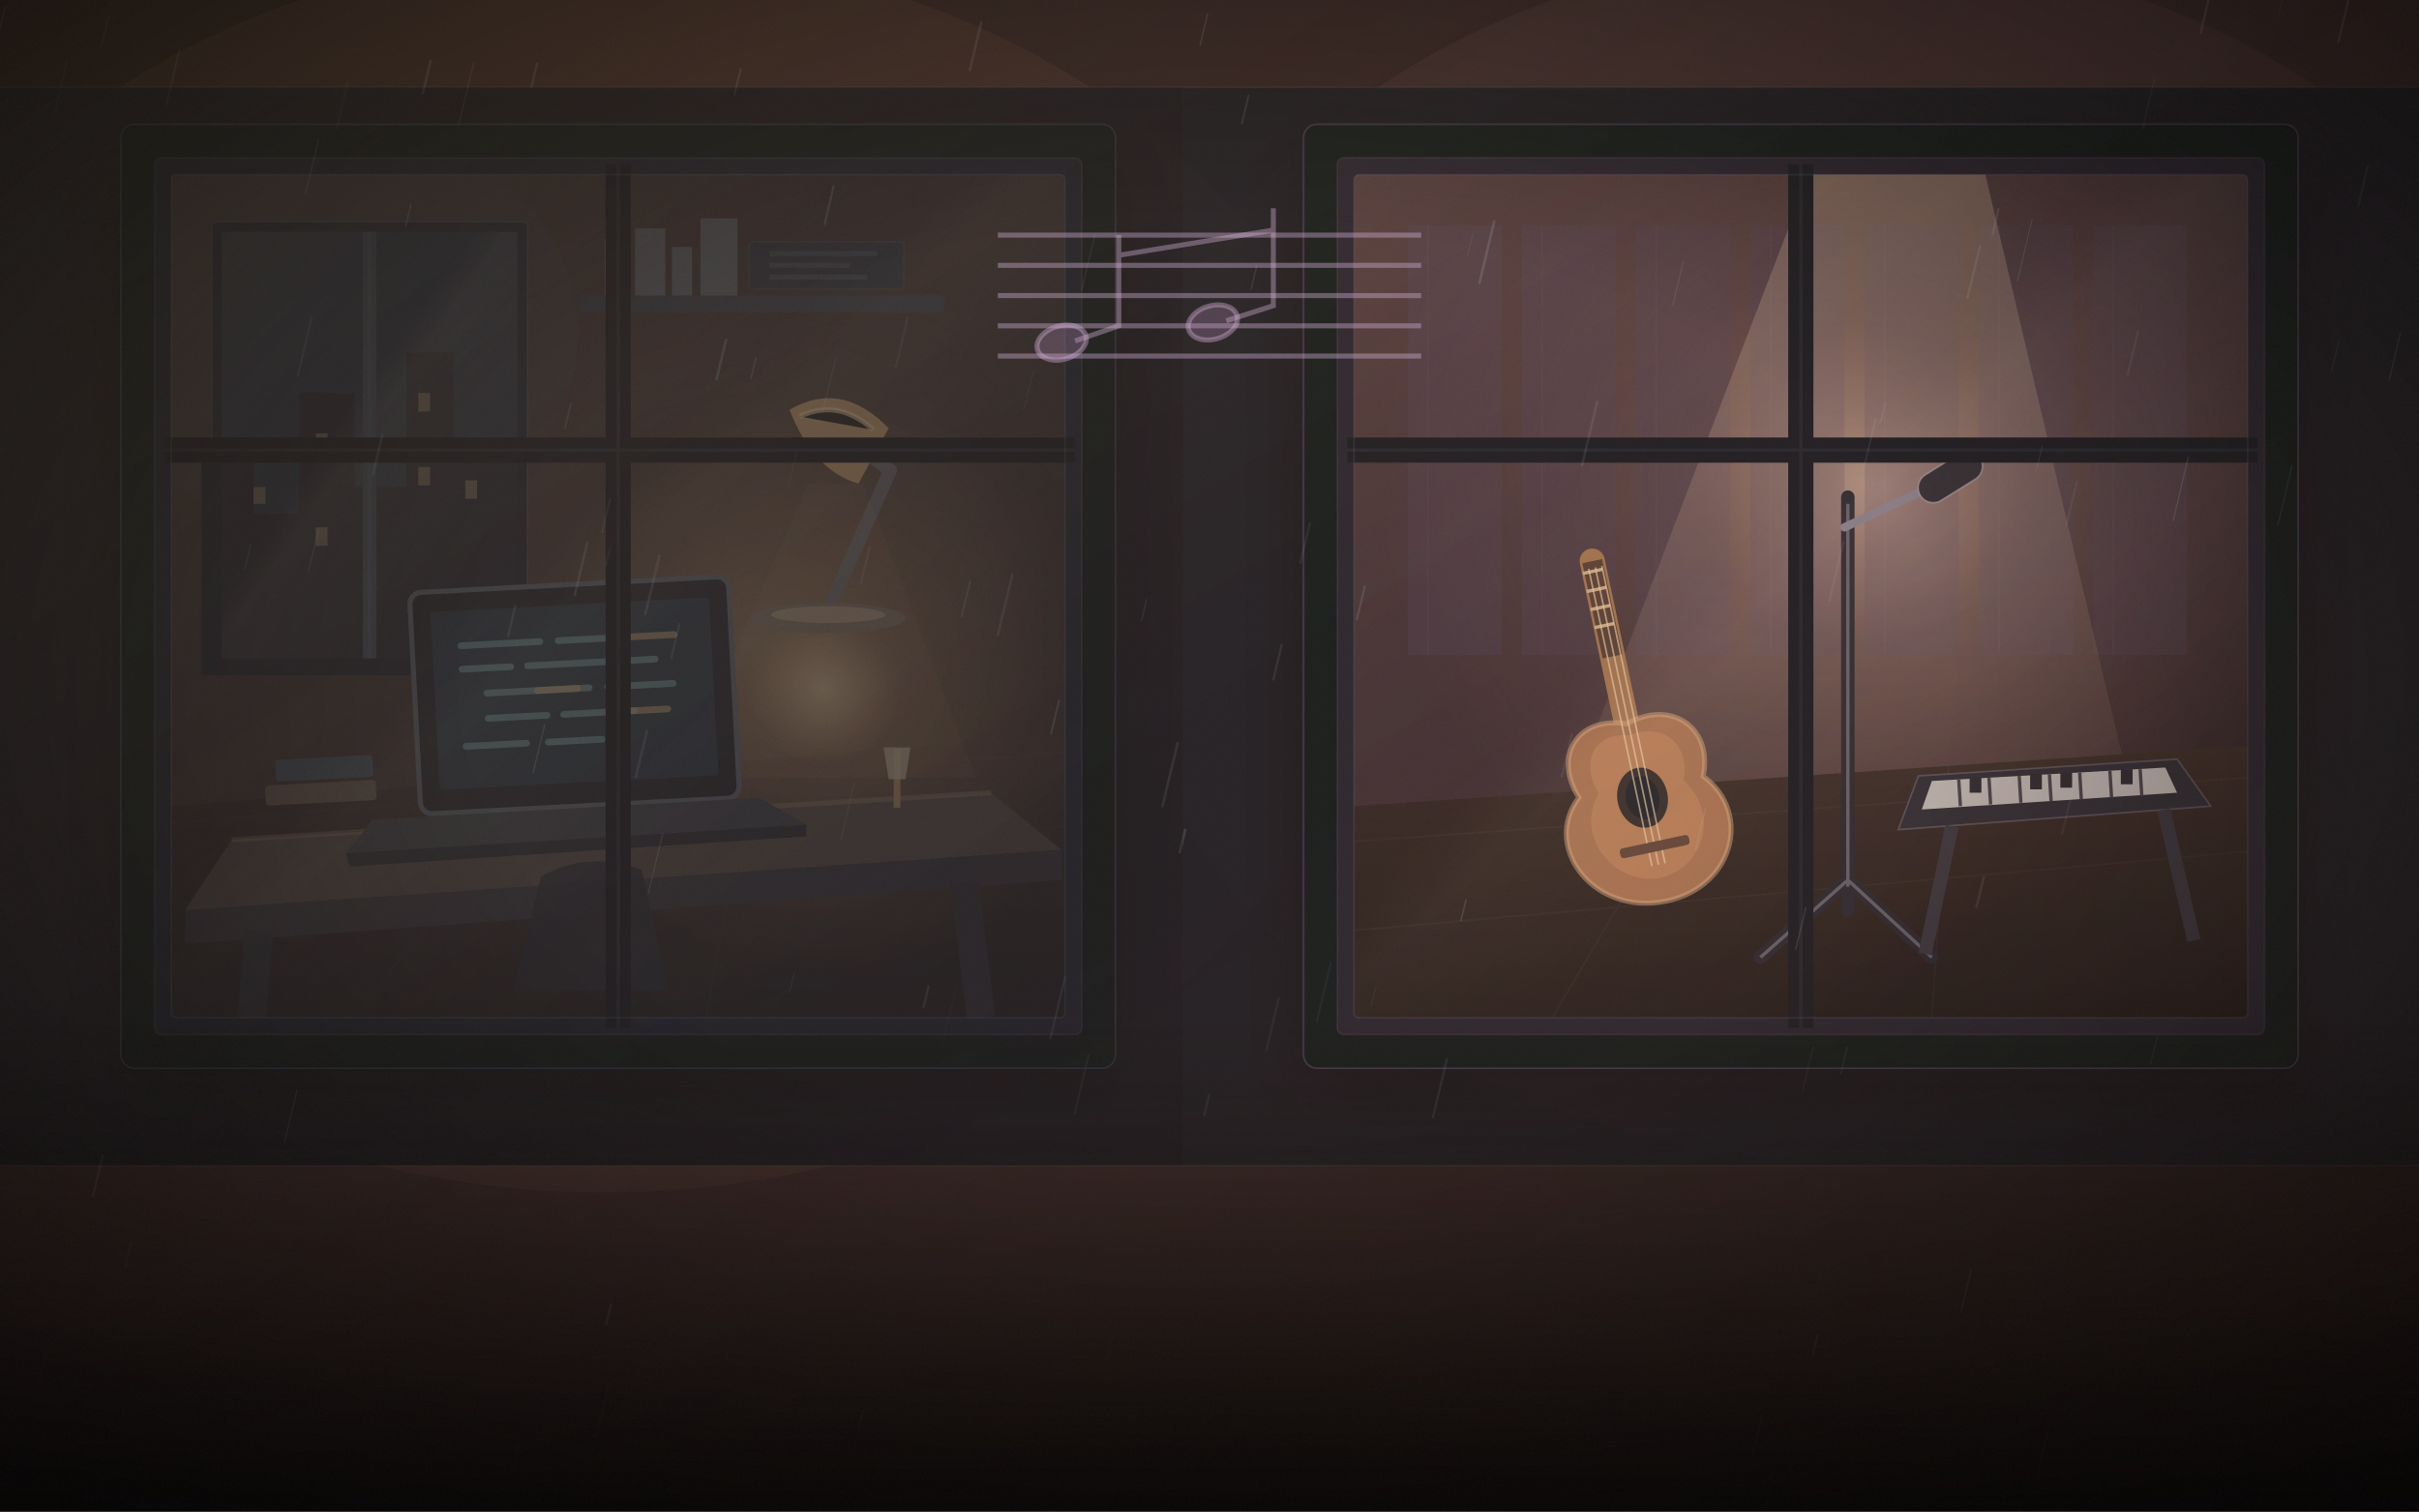
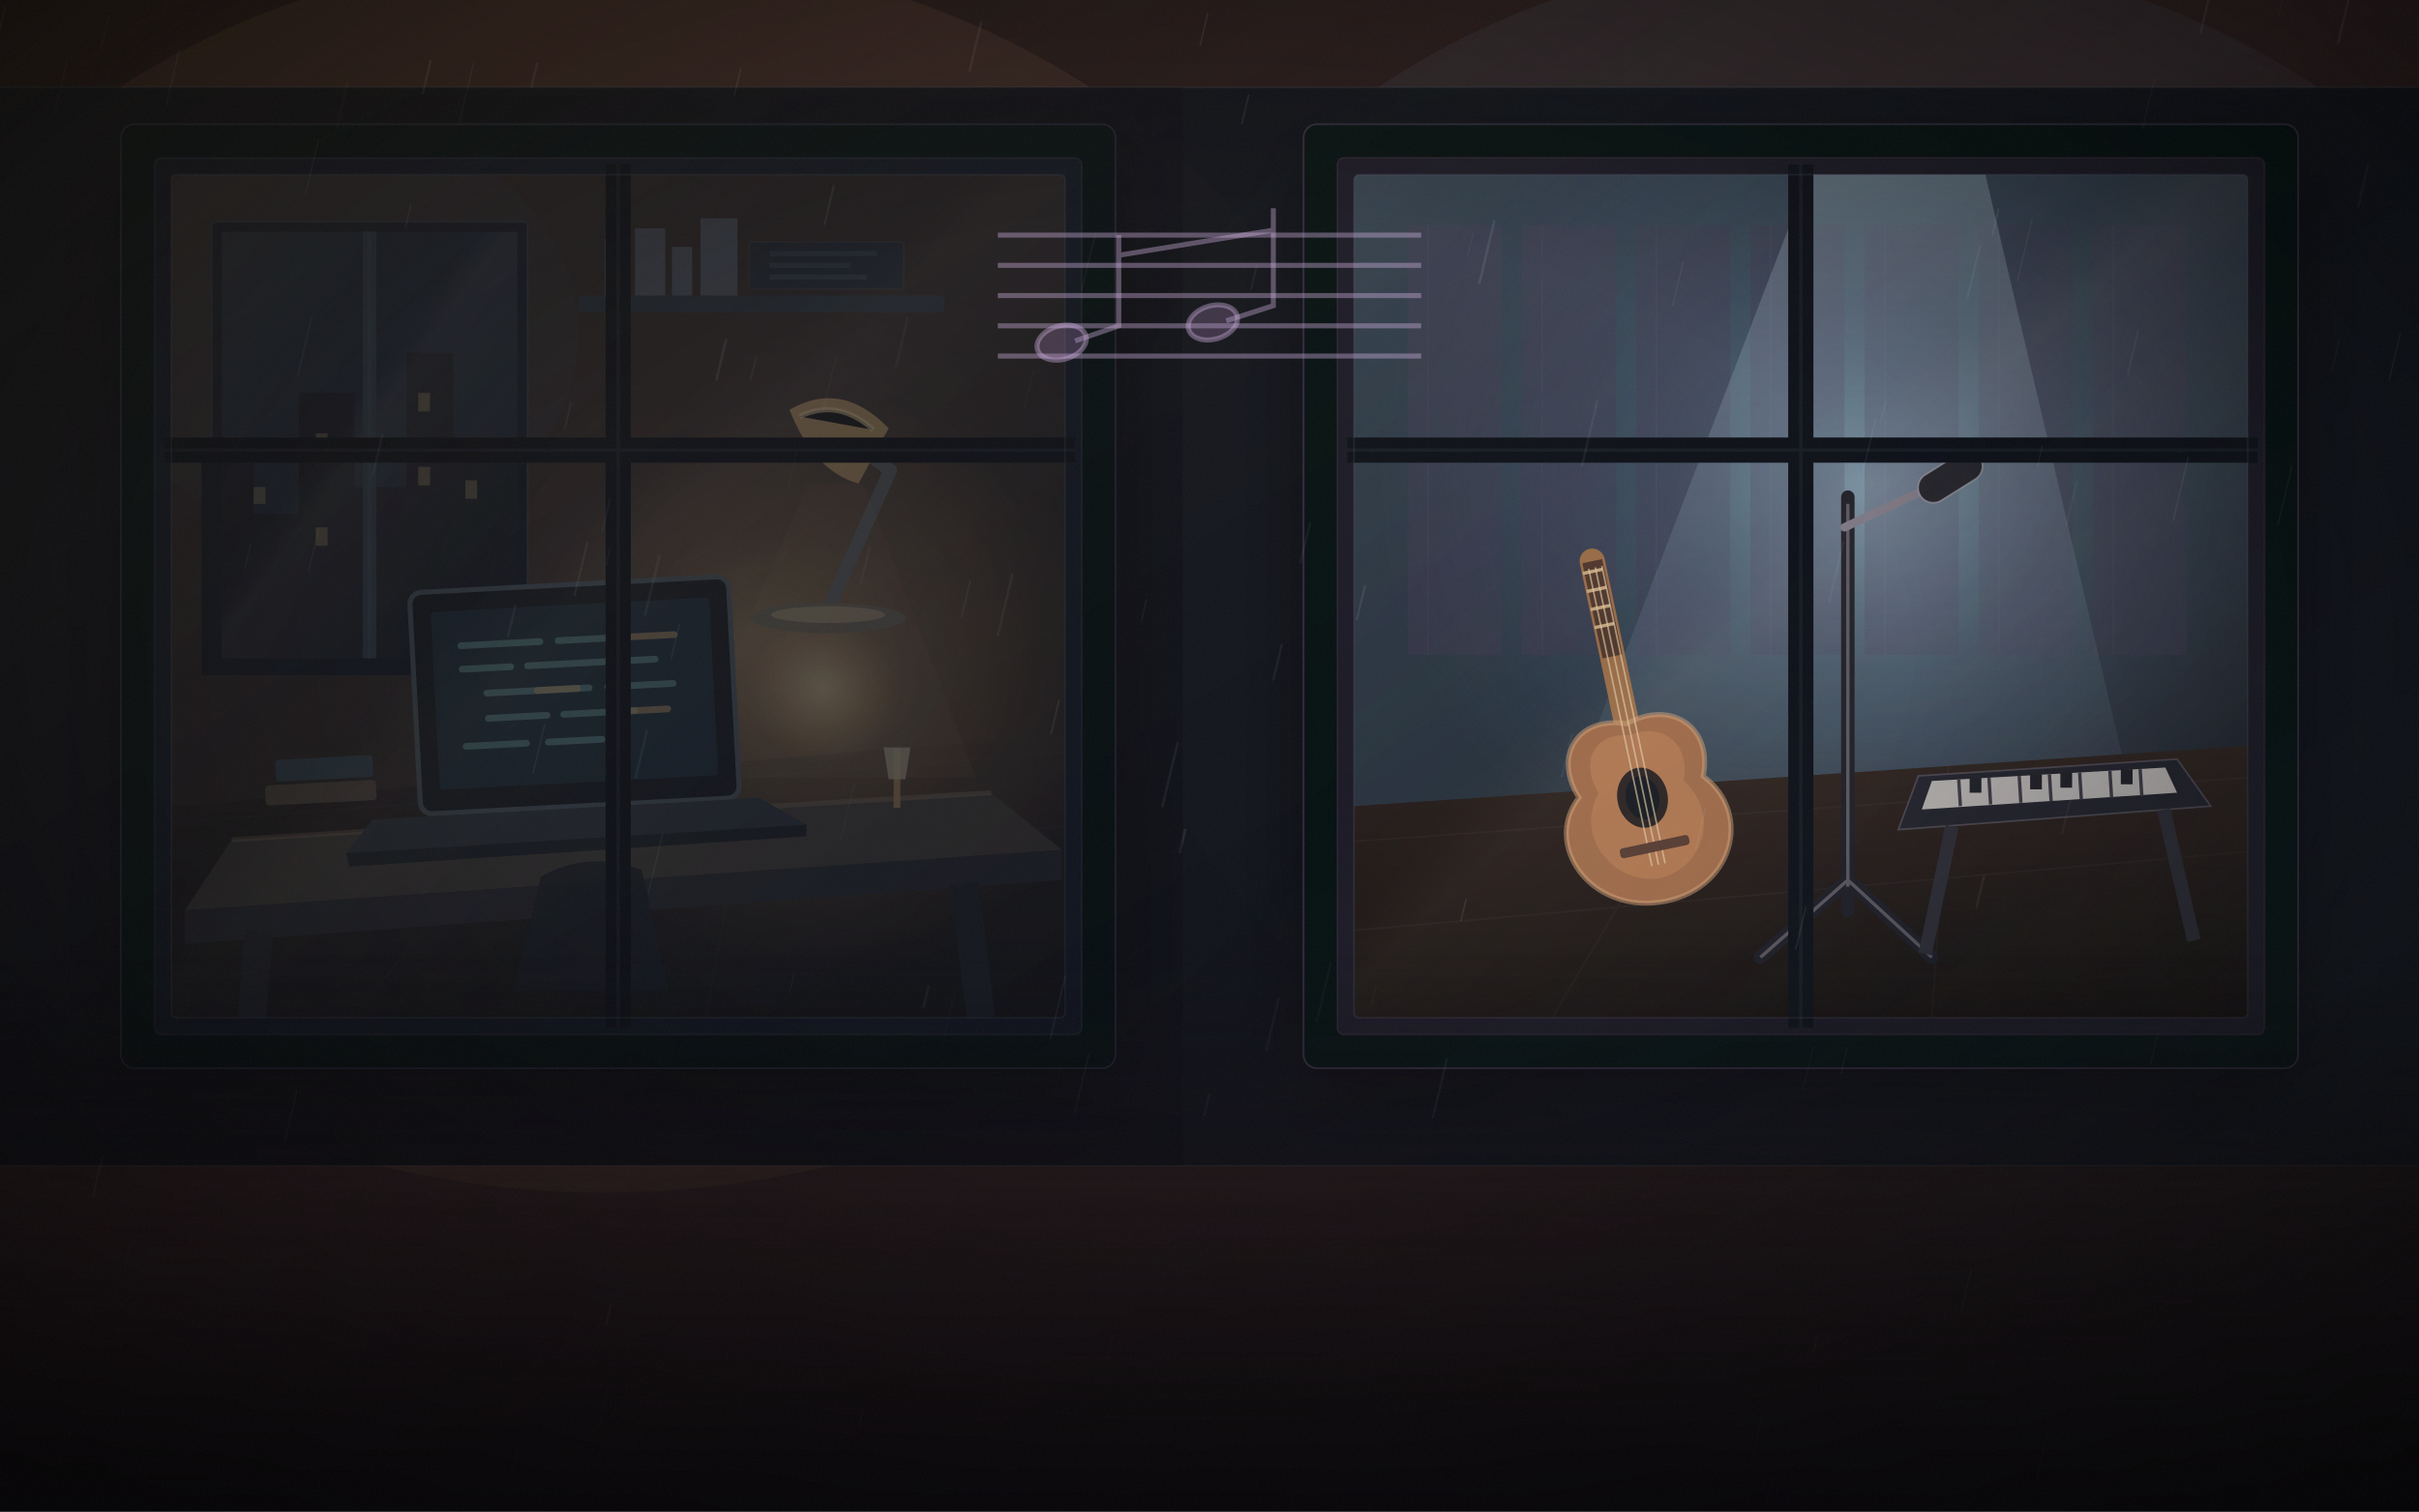
<svg xmlns="http://www.w3.org/2000/svg" viewBox="0 0 1440 900" preserveAspectRatio="xMidYMid slice" role="img" aria-labelledby="title desc">
  <style>
  .rain-drift { animation: rain-drift 11s ease-in-out infinite; }
  .mote { animation-name: mote-rise; animation-duration: 12s; animation-timing-function: ease-in-out; animation-iteration-count: infinite; opacity: 0; }
  .glow-drift { animation: glow-drift 14s ease-in-out infinite; }
  .sway { animation: sway 11s ease-in-out infinite; transform-box: fill-box; transform-origin: 50% 50%; }
  .drift { animation: drift 15s ease-in-out infinite; transform-box: fill-box; transform-origin: 50% 50%; }
  .spin { animation: spin 34s linear infinite; transform-box: fill-box; transform-origin: 50% 100%; }
  .pulse { animation: pulse 2.4s ease-in-out infinite; transform-box: fill-box; transform-origin: 50% 100%; }
  .ring { animation: ring 6.4s ease-out infinite; transform-box: fill-box; transform-origin: 50% 50%; }
  .rise { animation: rise 7s ease-in-out infinite; }
  .flow { animation: flow 7s linear infinite; }
  .blink { animation: blink 1.3s steps(2, start) infinite; }
  .signal-flow { animation: signal-flow 6s linear infinite; }
  @keyframes rain-drift { 0%, 100% { transform: translate(0px, 0px); } 50% { transform: translate(-14px, 24px); } }
  @keyframes mote-rise { 0% { opacity: 0; transform: translate(0px, 0px); } 16% { opacity: .5; } 62% { opacity: .26; } 100% { opacity: 0; transform: translate(-10px, -54px); } }
  @keyframes glow-drift { 0%, 100% { transform: translate(0px, 0px); } 50% { transform: translate(7px, -6px); } }
  @keyframes sway { 0%, 100% { transform: rotate(-1.4deg) translateY(0px); } 50% { transform: rotate(1.4deg) translateY(-4px); } }
  @keyframes drift { 0%, 100% { transform: translate(0px, 0px); } 50% { transform: translate(6px, -8px); } }
  @keyframes spin { to { transform: rotate(360deg); } }
  @keyframes pulse { 0%, 100% { transform: scaleY(.32); } 50% { transform: scaleY(1); } }
-   @keyframes ring { 0% { transform: scale(.5); opacity: .55; } 68% { opacity: .14; } 100% { transform: scale(2.4); opacity: 0; } }
+   @keyframes ring { 0% { transform: scale(.5); opacity: .4; } 68% { opacity: .1; } 100% { transform: scale(2.4); opacity: 0; } }
  @keyframes rise { 0% { opacity: 0; transform: translateY(6px); } 35% { opacity: .55; } 100% { opacity: 0; transform: translateY(-16px); } }
  @keyframes flow { to { stroke-dashoffset: -120; } }
  @keyframes blink { 0%, 49% { opacity: 1; } 50%, 100% { opacity: 0; } }
  @keyframes signal-flow { to { stroke-dashoffset: -96; } }
  @media (prefers-reduced-motion: reduce) { .anim { animation: none !important; } }
</style>
  <defs>
    <linearGradient id="night" x1="0" y1="0" x2="1" y2="1">
      <stop stop-color="#120d0c" />
      <stop offset=".46" stop-color="#2b1c1c" />
      <stop offset="1" stop-color="#160f0e" />
    </linearGradient>
    <linearGradient id="dawn" x1="0" y1="0" x2="0" y2="1">
      <stop stop-color="#e2a276" stop-opacity=".36" />
      <stop offset=".48" stop-color="#8b5e5e" stop-opacity=".15" />
      <stop offset="1" stop-color="#17110f" stop-opacity="0" />
    </linearGradient>
    <linearGradient id="warmWash" x1="0" y1="0" x2="1" y2="1">
-       <stop stop-color="#efb77d" stop-opacity=".2" />
-       <stop offset=".5" stop-color="#dca18c" stop-opacity=".13" />
-       <stop offset="1" stop-color="#c98370" stop-opacity=".18" />
+       <stop stop-color="#dca066" stop-opacity=".11" />
+       <stop offset=".55" stop-color="#887480" stop-opacity=".045" />
+       <stop offset="1" stop-color="#7495af" stop-opacity=".12" />
    </linearGradient>
    <linearGradient id="leftRoom" x1="0" y1="0" x2=".85" y2="1">
      <stop stop-color="#3b2c24" />
      <stop offset=".55" stop-color="#2a211d" />
      <stop offset="1" stop-color="#15100e" />
    </linearGradient>
    <linearGradient id="rightRoom" x1=".2" y1="0" x2=".8" y2="1">
-       <stop stop-color="#3b292c" />
-       <stop offset=".58" stop-color="#2b2025" />
-       <stop offset="1" stop-color="#171114" />
+       <stop stop-color="#273847" />
+       <stop offset=".58" stop-color="#222d38" />
+       <stop offset="1" stop-color="#151821" />
    </linearGradient>
    <linearGradient id="floor" x1="0" y1="0" x2="0" y2="1">
      <stop stop-color="#261c18" />
      <stop offset="1" stop-color="#0e0b0a" />
    </linearGradient>
    <linearGradient id="glass" x1="0" y1="0" x2="1" y2="1">
      <stop stop-color="#d5b497" stop-opacity=".13" />
      <stop offset=".42" stop-color="#62483f" stop-opacity=".05" />
      <stop offset=".48" stop-color="#f4d7b6" stop-opacity=".13" />
      <stop offset="1" stop-color="#211512" stop-opacity=".03" />
    </linearGradient>
    <linearGradient id="spotlight" x1="0" y1="0" x2="0" y2="1">
      <stop stop-color="#ffe0b6" stop-opacity=".27" />
      <stop offset="1" stop-color="#d9a18b" stop-opacity="0" />
    </linearGradient>
+     <linearGradient id="musicSpot" x1="0" y1="0" x2="0" y2="1">
+       <stop stop-color="#c1d7e2" stop-opacity=".3" />
+       <stop offset="1" stop-color="#7697b9" stop-opacity="0" />
+     </linearGradient>
    <linearGradient id="bottomShade" x1="0" y1="0" x2="0" y2="1">
-       <stop stop-color="#100b09" stop-opacity="0" />
-       <stop offset=".56" stop-color="#100b09" stop-opacity=".46" />
-       <stop offset="1" stop-color="#0b0807" stop-opacity=".94" />
+       <stop stop-color="#100b10" stop-opacity="0" />
+       <stop offset=".48" stop-color="#100b10" stop-opacity=".47" />
+       <stop offset="1" stop-color="#0a080d" stop-opacity=".91" />
    </linearGradient>
    <radialGradient id="lampGlow">
      <stop stop-color="#ffe0a8" stop-opacity=".78" />
      <stop offset=".26" stop-color="#f4bd78" stop-opacity=".3" />
      <stop offset="1" stop-color="#e6a053" stop-opacity="0" />
    </radialGradient>
    <radialGradient id="stageGlow">
      <stop stop-color="#ffd8bd" stop-opacity=".48" />
      <stop offset=".35" stop-color="#dda088" stop-opacity=".18" />
      <stop offset="1" stop-color="#aa6e63" stop-opacity="0" />
    </radialGradient>
-     <radialGradient id="vignette" cx=".5" cy=".45" r=".72">
-       <stop offset=".42" stop-color="#000" stop-opacity="0" />
-       <stop offset="1" stop-color="#000" stop-opacity=".66" />
+     <radialGradient id="musicGlow">
+       <stop stop-color="#abd5e9" stop-opacity=".53" />
+       <stop offset=".4" stop-color="#7da7c5" stop-opacity=".24" />
+       <stop offset="1" stop-color="#617c9d" stop-opacity="0" />
+     </radialGradient>
+     <radialGradient id="careerFocus">
+       <stop stop-color="#d5e3df" stop-opacity=".27" />
+       <stop offset=".44" stop-color="#a2c3cb" stop-opacity=".095" />
+       <stop offset="1" stop-color="#8aa4b8" stop-opacity="0" />
+     </radialGradient>
+     <radialGradient id="vignette" cx=".5" cy=".43" r=".73">
+       <stop offset=".39" stop-color="#000" stop-opacity="0" />
+       <stop offset="1" stop-color="#000" stop-opacity=".63" />
    </radialGradient>
    <filter id="blur8" x="-50%" y="-50%" width="200%" height="200%">
      <feGaussianBlur stdDeviation="8" />
    </filter>
    <filter id="blur24" x="-50%" y="-50%" width="200%" height="200%">
      <feGaussianBlur stdDeviation="24" />
    </filter>
    <filter id="shadow" x="-30%" y="-30%" width="160%" height="160%">
      <feDropShadow dx="0" dy="16" stdDeviation="22" flood-color="#000" flood-opacity=".55" />
    </filter>
    <filter id="grain">
      <feTurbulence type="fractalNoise" baseFrequency=".72" numOctaves="3" seed="27" stitchTiles="stitch" />
      <feColorMatrix type="saturate" values="0" />
      <feComponentTransfer>
        <feFuncA type="table" tableValues="0 .075" />
      </feComponentTransfer>
    </filter>
    <clipPath id="leftClip">
      <rect x="102" y="164" width="532" height="502" rx="3" />
    </clipPath>
    <clipPath id="rightClip">
      <rect x="806" y="164" width="532" height="502" rx="3" />
    </clipPath>
  </defs>
  <rect width="1440" height="900" fill="url(#night)" />
-   <ellipse cx="360" cy="340" rx="460" ry="370" fill="#b47b58" opacity=".09" />
-   <ellipse cx="1100" cy="330" rx="440" ry="360" fill="#a86c6c" opacity=".1" />
+   <ellipse cx="360" cy="340" rx="460" ry="370" fill="#b47b58" opacity=".12" />
+   <ellipse cx="1100" cy="330" rx="440" ry="360" fill="#688eac" opacity=".1" />
  <g transform="translate(0 -60) ">
    <path d="M0 112H1440V754H0Z" fill="#080d15" opacity=".9" />
    <path d="M0 112H1440M0 754H1440" stroke="#6d8296" stroke-opacity=".14" />
    <g filter="url(#shadow)">
      <rect x="72" y="134" width="592" height="562" rx="8" fill="#05090f" stroke="#344250" stroke-opacity=".55" />
      <rect x="92" y="154" width="552" height="522" rx="4" fill="#111923" stroke="#637484" stroke-opacity=".18" />
      <rect x="776" y="134" width="592" height="562" rx="8" fill="#05090f" stroke="#454057" stroke-opacity=".58" />
      <rect x="796" y="154" width="552" height="522" rx="4" fill="#171522" stroke="#756887" stroke-opacity=".18" />
    </g>
    <g opacity="0.55">
      <g clip-path="url(#leftClip)">
        <rect x="102" y="164" width="532" height="502" fill="url(#leftRoom)" />
-         <ellipse cx="444" cy="440" rx="250" ry="240" fill="url(#lampGlow)" opacity=".26" />
+         <ellipse cx="444" cy="440" rx="250" ry="240" fill="url(#lampGlow)" opacity=".38" />
        <path d="M102 540L634 498V666H102Z" fill="url(#floor)" />
        <path d="M102 550L634 508M102 603L634 552M210 666L328 520M420 666L448 514" stroke="#80909a" stroke-opacity=".06" />
        <rect x="126" y="192" width="188" height="266" rx="3" fill="#080e16" stroke="#4b5d6b" stroke-opacity=".5" />
        <rect x="132" y="198" width="176" height="254" fill="#0d1a28" />
        <ellipse cx="202" cy="258" rx="142" ry="124" fill="#345574" opacity=".14" />
        <path d="M120 410V332H151V366H178V294H211V350H242V270H270V324H310V462H120Z" fill="#080f19" />
        <path d="M151 350H158V360H151ZM188 318H195V329H188ZM249 294H256V305H249ZM277 346H284V357H277ZM188 374H195V385H188ZM249 338H256V349H249Z" fill="#d5b878" opacity=".48" />
        <rect x="132" y="198" width="176" height="254" fill="url(#glass)" />
        <path d="M220 198V452M132 326H308" stroke="#334652" stroke-width="8" />
        <path d="M220 198V452M132 326H308" stroke="#8295a1" stroke-opacity=".12" stroke-width="2" />
        <rect x="344" y="236" width="218" height="10" rx="2" fill="#29343e" />
        <path d="M360 202H374V236H360ZM378 196H396V236H378ZM400 207H412V236H400ZM417 190H439V236H417Z" fill="#58606a" />
        <rect x="446" y="204" width="92" height="28" rx="2" fill="#1a252f" stroke="#83919a" stroke-opacity=".15" />
        <path d="M458 211H522M458 218H506M458 225H516" stroke="#8b9ba3" stroke-opacity=".22" stroke-width="3" />
        <g class="anim glow-drift">
          <ellipse cx="490" cy="470" rx="176" ry="172" fill="url(#lampGlow)" />
        </g>
        <path d="M493 423L530 340M530 340L500 318" stroke="#5b5e60" stroke-width="8" stroke-linecap="round" />
        <path d="M470 304Q501 286 529 315L511 348Q484 340 470 304Z" fill="#c59b63" />
        <path d="M476 308Q499 297 520 316" stroke="#ffe0a4" stroke-opacity=".65" stroke-width="3" />
        <ellipse cx="493" cy="428" rx="46" ry="9" fill="#6c6558" />
        <ellipse cx="493" cy="426" rx="34" ry="5" fill="#d3b785" opacity=".55" />
        <path d="M481 348L405 523H581L514 348Z" fill="#f2bd78" opacity=".065" />
        <path d="M138 560L590 532L632 566L110 602Z" fill="#463e35" />
        <path d="M110 602L632 566V584L110 622Z" fill="#24252a" />
        <path d="M154 614L150 666M574 586L584 666" stroke="#1a1d23" stroke-width="17" />
        <path d="M138 560L590 532" stroke="#b49670" stroke-opacity=".35" stroke-width="3" />
        <rect x="247" y="408" width="190" height="132" rx="7" fill="#080d12" stroke="#4c5b64" stroke-width="3" transform="rotate(-3 342 474)" />
        <rect x="259" y="420" width="166" height="106" rx="2" fill="#102633" transform="rotate(-3 342 474)" />
        <g transform="rotate(-3 342 474)" stroke-linecap="round">
          <path d="M276 441H323M334 441H368M276 455H305M315 455H391M290 470H351M362 470H401M290 485H325M335 485H377M276 501H312M325 501H357" stroke="#75b6b6" stroke-opacity=".65" stroke-width="4" />
          <path d="M374 441H403M320 470H344M367 485H397" stroke="#d1aa72" stroke-opacity=".7" stroke-width="4" />
        </g>
        <path d="M222 548L452 535L480 551L206 568Z" fill="#293138" />
        <path d="M206 568L480 551V558L208 576Z" fill="#12181d" />
        <rect x="158" y="526" width="66" height="12" rx="2" fill="#5f5142" transform="rotate(-3 191 532)" />
        <rect x="164" y="511" width="58" height="13" rx="2" fill="#344b56" transform="rotate(-3 193 518)" />
        <path d="M534 506V541" stroke="#b28a55" stroke-width="4" />
        <path d="M526 505H542L539 524H529Z" fill="#d2c2a1" opacity=".75" />
        <path d="M322 582Q350 566 382 578L398 650H306Z" fill="#11171e" opacity=".88" />
      </g>
    </g>
    <g opacity="1.25">
      <g clip-path="url(#rightClip)">
        <rect x="806" y="164" width="532" height="502" fill="url(#rightRoom)" />
        <g class="anim glow-drift">
-           <ellipse cx="1110" cy="348" rx="290" ry="268" fill="url(#stageGlow)" />
+           <ellipse cx="1110" cy="348" rx="290" ry="268" fill="url(#musicGlow)" />
        </g>
        <g opacity=".32">
          <path d="M838 194H894V450H838ZM906 194H962V450H906ZM974 194H1030V450H974ZM1042 194H1098V450H1042ZM1110 194H1166V450H1110ZM1178 194H1234V450H1178ZM1246 194H1302V450H1246Z" fill="#40344f" />
          <path d="M850 194V450M918 194V450M986 194V450M1054 194V450M1122 194V450M1190 194V450M1258 194V450" stroke="#9a82aa" stroke-opacity=".18" />
        </g>
-         <path d="M1080 156H1180L1300 666H884Z" fill="url(#spotlight)" />
+         <path d="M1080 156H1180L1300 666H884Z" fill="url(#musicSpot)" />
        <ellipse cx="1115" cy="626" rx="218" ry="44" fill="#c5a0dc" opacity=".07" filter="url(#blur8)" />
        <path d="M806 540L1338 504V666H806Z" fill="url(#floor)" />
        <path d="M806 561L1338 523M806 614L1338 567M924 666L1008 524M1150 666L1160 516" stroke="#a392b1" stroke-opacity=".055" />
        <path d="M1100 356V602M1100 584L1048 630M1100 584L1150 630" stroke="#151720" stroke-width="8" stroke-linecap="round" />
        <path d="M1100 360V588M1100 584L1048 630M1100 584L1150 630" stroke="#85828d" stroke-opacity=".55" stroke-width="2" />
        <path d="M1098 374L1162 344" stroke="#777482" stroke-width="5" stroke-linecap="round" />
        <rect x="1152" y="323" width="18" height="42" rx="9" fill="#171922" stroke="#a29baa" stroke-opacity=".65" transform="rotate(58 1161 344)" />
        <g transform="translate(900 378) scale(1) rotate(-12 70 130)">
          <path d="M72 14V144" stroke="#9a6c45" stroke-width="15" stroke-linecap="round" />
          <path d="M66 14H78V72H66Z" fill="#4d3429" />
          <path d="M65 20H77M65 31H77M65 42H77M65 53H77" stroke="#c5a67e" stroke-width="2" />
          <path d="M72 113C43 102 25 124 35 150C8 173 27 218 69 221C113 224 135 181 110 153C122 125 100 104 72 113Z" fill="#9c6744" stroke="#d4a276" stroke-opacity=".5" stroke-width="3" />
          <path d="M72 120C51 114 40 130 47 150C28 171 43 204 71 207C100 207 115 176 98 153C107 132 92 116 72 120Z" fill="#b87b50" opacity=".65" />
          <ellipse cx="72" cy="158" rx="15" ry="18" fill="#211b1b" />
          <ellipse cx="72" cy="158" rx="10" ry="13" fill="#0b1119" />
          <path d="M69 18V199M73 18V199M77 18V199" stroke="#e3d0aa" stroke-opacity=".65" />
          <rect x="52" y="185" width="42" height="6" rx="2" fill="#50362b" />
        </g>
        <g transform="translate(1142 500)">
          <path d="M0 22L154 12L174 40L-12 54Z" fill="#191b25" stroke="#6d6879" stroke-opacity=".5" />
          <path d="M8 25L147 17L154 32L2 42Z" fill="#d3d0ca" opacity=".82" />
          <path d="M24 24L25 40M42 23L43 39M60 22L61 38M78 21L79 37M96 20L97 36M114 19L115 35M132 18L133 34" stroke="#36333e" stroke-width="2" />
          <path d="M34 23L34 32M70 21L70 30M88 20L88 29M124 18L124 27" stroke="#171820" stroke-width="7" />
          <path d="M20 52L4 128M146 42L164 120" stroke="#252630" stroke-width="8" />
        </g>
        <rect x="806" y="164" width="532" height="502" fill="url(#glass)" opacity=".42" />
      </g>
    </g>
    <rect x="102" y="164" width="532" height="502" fill="url(#glass)" opacity=".32" />
    <path d="M368 158V672M98 328H640M1072 158V672M802 328H1344" stroke="#080d14" stroke-width="15" />
    <path d="M368 158V672M98 328H640M1072 158V672M802 328H1344" stroke="#607080" stroke-opacity=".12" stroke-width="2" />
    <rect x="102" y="164" width="532" height="502" rx="3" fill="none" stroke="#9aabba" stroke-opacity=".12" />
    <rect x="806" y="164" width="532" height="502" rx="3" fill="none" stroke="#aa9bb8" stroke-opacity=".12" />
  </g>
-   <g class="anim rain-drift" stroke="#c5d8e5" stroke-linecap="round" opacity="0.2">
+   <g class="anim rain-drift" stroke="#c5d8e5" stroke-linecap="round" opacity="0.144">
    <line x1="-29.7" y1="505.6" x2="-34.8" y2="526.9" stroke-width="1.0" opacity="0.45" />
    <line x1="1392.6" y1="201.8" x2="1387.9" y2="221.0" stroke-width="0.9" opacity="0.35" />
    <line x1="523.1" y1="-63.8" x2="517.8" y2="-41.6" stroke-width="1.5" opacity="0.49" />
    <line x1="441.0" y1="40.7" x2="437.2" y2="56.5" stroke-width="1.0" opacity="0.72" />
    <line x1="394.5" y1="496.3" x2="386.0" y2="531.6" stroke-width="0.7" opacity="0.75" />
    <line x1="324.2" y1="431.7" x2="317.4" y2="460.1" stroke-width="0.8" opacity="0.81" />
    <line x1="872.7" y1="535.7" x2="869.7" y2="548.1" stroke-width="0.9" opacity="0.77" />
    <line x1="1315.2" y1="-2.3" x2="1310.0" y2="19.6" stroke-width="1.4" opacity="0.76" />
    <line x1="1015.3" y1="481.2" x2="1009.4" y2="505.5" stroke-width="0.9" opacity="0.58" />
    <line x1="1471.5" y1="-31.5" x2="1463.2" y2="3.3" stroke-width="1.0" opacity="0.71" />
    <line x1="1054.8" y1="880.7" x2="1049.5" y2="902.4" stroke-width="1.0" opacity="0.66" />
    <line x1="743.3" y1="56.8" x2="739.3" y2="73.5" stroke-width="1.1" opacity="0.61" />
    <line x1="634.0" y1="581.9" x2="625.3" y2="618.2" stroke-width="1.2" opacity="0.62" />
    <line x1="496.3" y1="110.8" x2="490.9" y2="133.4" stroke-width="1.2" opacity="0.84" />
    <line x1="779.8" y1="311.6" x2="774.1" y2="335.1" stroke-width="1.3" opacity="0.40" />
    <line x1="812.5" y1="349.0" x2="807.7" y2="368.8" stroke-width="1.2" opacity="0.72" />
    <line x1="517.7" y1="325.7" x2="512.4" y2="347.7" stroke-width="1.2" opacity="0.49" />
    <line x1="1526.4" y1="858.3" x2="1520.0" y2="884.7" stroke-width="1.6" opacity="0.84" />
    <line x1="432.2" y1="202.3" x2="426.6" y2="225.7" stroke-width="1.5" opacity="0.82" />
    <line x1="1282.7" y1="46.3" x2="1275.5" y2="76.5" stroke-width="0.9" opacity="0.34" />
    <line x1="761.2" y1="594.5" x2="753.8" y2="625.6" stroke-width="1.4" opacity="0.30" />
    <line x1="648.1" y1="628.2" x2="639.7" y2="663.1" stroke-width="1.0" opacity="0.50" />
    <line x1="1209.8" y1="130.2" x2="1200.9" y2="167.5" stroke-width="0.6" opacity="0.77" />
    <line x1="1116.7" y1="248.8" x2="1109.3" y2="279.7" stroke-width="0.9" opacity="0.54" />
    <line x1="682.5" y1="357.0" x2="679.6" y2="369.3" stroke-width="0.8" opacity="0.67" />
    <line x1="227.6" y1="259.1" x2="222.0" y2="282.5" stroke-width="1.5" opacity="0.57" />
    <line x1="1450.0" y1="564.0" x2="1447.2" y2="575.7" stroke-width="1.0" opacity="0.47" />
    <line x1="701.0" y1="442.4" x2="692.0" y2="480.0" stroke-width="1.5" opacity="0.74" />
    <line x1="1425.4" y1="769.7" x2="1422.9" y2="780.2" stroke-width="0.6" opacity="0.56" />
    <line x1="27.3" y1="805.5" x2="23.2" y2="822.5" stroke-width="1.4" opacity="0.32" />
    <line x1="795.0" y1="935.5" x2="789.9" y2="956.8" stroke-width="1.0" opacity="0.60" />
    <line x1="1514.8" y1="364.9" x2="1508.5" y2="391.3" stroke-width="1.4" opacity="0.64" />
    <line x1="1049.1" y1="842.8" x2="1043.3" y2="867.1" stroke-width="1.1" opacity="0.70" />
    <line x1="508.5" y1="466.7" x2="500.5" y2="500.0" stroke-width="1.2" opacity="0.25" />
    <line x1="815.7" y1="895.5" x2="810.0" y2="919.2" stroke-width="1.0" opacity="0.80" />
    <line x1="1318.1" y1="809.2" x2="1311.3" y2="837.3" stroke-width="0.7" opacity="0.39" />
    <line x1="652.0" y1="139.1" x2="643.9" y2="172.6" stroke-width="0.8" opacity="0.59" />
    <line x1="1236.3" y1="286.9" x2="1230.2" y2="312.1" stroke-width="1.4" opacity="0.36" />
    <line x1="1099.6" y1="623.7" x2="1095.8" y2="639.6" stroke-width="0.7" opacity="0.47" />
    <line x1="719.8" y1="651.9" x2="716.8" y2="664.2" stroke-width="1.5" opacity="0.37" />
    <line x1="909.9" y1="946.3" x2="903.1" y2="974.6" stroke-width="1.4" opacity="0.84" />
    <line x1="1236.0" y1="461.3" x2="1227.6" y2="496.2" stroke-width="1.4" opacity="0.32" />
    <line x1="861.3" y1="630.7" x2="853.0" y2="665.3" stroke-width="1.3" opacity="0.51" />
    <line x1="472.9" y1="579.0" x2="469.9" y2="591.1" stroke-width="0.6" opacity="0.54" />
    <line x1="1409.6" y1="98.6" x2="1403.8" y2="122.9" stroke-width="1.4" opacity="0.37" />
    <line x1="284.3" y1="-60.5" x2="279.1" y2="-38.8" stroke-width="1.0" opacity="0.69" />
    <line x1="561.0" y1="-57.1" x2="554.0" y2="-27.8" stroke-width="1.4" opacity="0.30" />
    <line x1="1081.9" y1="794.9" x2="1079.3" y2="806.1" stroke-width="1.1" opacity="0.78" />
    <line x1="1219.0" y1="852.4" x2="1212.4" y2="879.9" stroke-width="1.4" opacity="0.76" />
    <line x1="1079.2" y1="964.2" x2="1075.8" y2="978.4" stroke-width="0.6" opacity="0.62" />
    <line x1="-4.9" y1="-64.4" x2="-13.3" y2="-29.7" stroke-width="1.2" opacity="0.60" />
    <line x1="404.5" y1="371.5" x2="399.6" y2="392.0" stroke-width="1.1" opacity="0.58" />
    <line x1="189.7" y1="315.1" x2="183.6" y2="340.6" stroke-width="0.8" opacity="0.61" />
    <line x1="1527.6" y1="745.9" x2="1520.0" y2="777.4" stroke-width="0.8" opacity="0.52" />
    <line x1="1075.0" y1="540.4" x2="1069.0" y2="565.1" stroke-width="0.9" opacity="0.65" />
    <line x1="1013.6" y1="963.4" x2="1010.1" y2="978.0" stroke-width="1.0" opacity="0.60" />
    <line x1="339.9" y1="240.0" x2="336.3" y2="255.0" stroke-width="1.1" opacity="0.58" />
    <line x1="176.9" y1="649.0" x2="169.4" y2="680.0" stroke-width="0.8" opacity="0.70" />
    <line x1="540.3" y1="189.4" x2="533.4" y2="218.3" stroke-width="1.5" opacity="0.40" />
    <line x1="1131.0" y1="908.0" x2="1127.6" y2="921.9" stroke-width="1.4" opacity="0.50" />
    <line x1="1215.7" y1="265.7" x2="1212.8" y2="277.9" stroke-width="0.7" opacity="0.54" />
    <line x1="206.9" y1="49.5" x2="200.4" y2="76.5" stroke-width="1.5" opacity="0.31" />
    <line x1="889.5" y1="131.8" x2="880.7" y2="168.5" stroke-width="1.5" opacity="0.79" />
    <line x1="1499.9" y1="841.2" x2="1495.1" y2="861.4" stroke-width="0.7" opacity="0.35" />
    <line x1="1464.8" y1="-52.7" x2="1455.9" y2="-16.0" stroke-width="1.1" opacity="0.63" />
    <line x1="392.5" y1="331.1" x2="384.1" y2="365.8" stroke-width="1.6" opacity="0.61" />
    <line x1="1512.5" y1="985.8" x2="1505.9" y2="1012.9" stroke-width="0.7" opacity="0.75" />
    <line x1="705.5" y1="494.2" x2="702.3" y2="507.4" stroke-width="1.6" opacity="0.76" />
    <line x1="185.5" y1="189.1" x2="177.3" y2="223.6" stroke-width="1.3" opacity="0.50" />
    <line x1="763.0" y1="383.9" x2="758.0" y2="404.7" stroke-width="1.3" opacity="0.48" />
    <line x1="1472.2" y1="835.1" x2="1464.1" y2="868.9" stroke-width="1.0" opacity="0.61" />
    <line x1="64.6" y1="10.1" x2="60.3" y2="28.0" stroke-width="1.2" opacity="0.28" />
    <line x1="577.5" y1="346.0" x2="572.4" y2="367.3" stroke-width="1.0" opacity="0.68" />
    <line x1="1189.7" y1="124.4" x2="1186.1" y2="139.8" stroke-width="1.3" opacity="0.71" />
    <line x1="1122.3" y1="239.7" x2="1119.5" y2="251.4" stroke-width="1.2" opacity="0.42" />
    <line x1="106.7" y1="30.2" x2="99.0" y2="62.3" stroke-width="1.3" opacity="0.39" />
    <line x1="1173.4" y1="756.0" x2="1167.3" y2="781.3" stroke-width="1.0" opacity="0.60" />
    <line x1="149.2" y1="324.4" x2="145.7" y2="338.8" stroke-width="1.0" opacity="0.45" />
    <line x1="189.6" y1="83.2" x2="182.0" y2="115.1" stroke-width="0.8" opacity="0.71" />
    <line x1="1528.3" y1="779.3" x2="1521.3" y2="808.6" stroke-width="1.1" opacity="0.74" />
    <line x1="618.6" y1="909.3" x2="610.9" y2="941.5" stroke-width="0.8" opacity="0.55" />
    <line x1="855.8" y1="-57.4" x2="853.1" y2="-46.3" stroke-width="1.1" opacity="0.44" />
    <line x1="363.7" y1="776.7" x2="360.9" y2="788.6" stroke-width="1.5" opacity="0.82" />
    <line x1="738.3" y1="889.7" x2="733.7" y2="908.9" stroke-width="1.1" opacity="0.21" />
    <line x1="541.4" y1="882.8" x2="536.7" y2="902.4" stroke-width="0.6" opacity="0.24" />
    <line x1="61.1" y1="688.1" x2="55.3" y2="712.3" stroke-width="1.4" opacity="0.59" />
    <line x1="580.6" y1="927.1" x2="574.5" y2="952.5" stroke-width="1.2" opacity="0.62" />
    <line x1="39.8" y1="36.6" x2="32.1" y2="68.8" stroke-width="0.8" opacity="0.34" />
    <line x1="838.4" y1="938.0" x2="833.7" y2="957.6" stroke-width="1.1" opacity="0.82" />
    <line x1="450.0" y1="213.1" x2="447.0" y2="225.4" stroke-width="1.1" opacity="0.58" />
    <line x1="602.6" y1="342.2" x2="594.0" y2="378.2" stroke-width="1.4" opacity="0.61" />
    <line x1="950.8" y1="239.2" x2="941.8" y2="277.0" stroke-width="1.4" opacity="0.50" />
    <line x1="1455.6" y1="173.2" x2="1449.1" y2="200.1" stroke-width="1.1" opacity="0.69" />
    <line x1="282.0" y1="37.2" x2="273.1" y2="74.3" stroke-width="0.7" opacity="0.63" />
    <line x1="78.0" y1="739.8" x2="74.5" y2="754.4" stroke-width="1.4" opacity="0.32" />
    <line x1="1002.0" y1="155.9" x2="995.8" y2="181.6" stroke-width="0.7" opacity="0.58" />
    <line x1="497.6" y1="212.8" x2="489.8" y2="245.2" stroke-width="0.8" opacity="0.42" />
    <line x1="1178.7" y1="146.3" x2="1171.2" y2="177.4" stroke-width="1.3" opacity="0.70" />
    <line x1="748.1" y1="158.2" x2="744.8" y2="172.1" stroke-width="1.0" opacity="0.48" />
    <line x1="1501.8" y1="153.5" x2="1492.8" y2="191.1" stroke-width="0.8" opacity="0.60" />
    <line x1="981.6" y1="-58.1" x2="978.8" y2="-46.1" stroke-width="0.9" opacity="0.61" />
    <line x1="718.9" y1="8.1" x2="714.4" y2="26.9" stroke-width="0.9" opacity="0.77" />
    <line x1="552.7" y1="587.4" x2="549.8" y2="599.5" stroke-width="1.4" opacity="0.64" />
    <line x1="725.8" y1="-62.2" x2="720.1" y2="-38.5" stroke-width="1.0" opacity="0.49" />
    <line x1="1411.6" y1="-70.9" x2="1403.5" y2="-37.3" stroke-width="1.4" opacity="0.82" />
    <line x1="568.8" y1="589.3" x2="560.5" y2="624.1" stroke-width="0.6" opacity="0.24" />
    <line x1="819.0" y1="587.4" x2="816.2" y2="599.0" stroke-width="1.0" opacity="0.23" />
    <line x1="1348.8" y1="881.0" x2="1344.1" y2="900.6" stroke-width="0.8" opacity="0.41" />
    <line x1="1495.8" y1="817.2" x2="1488.6" y2="847.4" stroke-width="1.6" opacity="0.49" />
    <line x1="1272.8" y1="197.0" x2="1266.6" y2="223.1" stroke-width="1.1" opacity="0.51" />
    <line x1="887.5" y1="875.9" x2="881.7" y2="900.0" stroke-width="0.9" opacity="0.43" />
    <line x1="1181.0" y1="522.0" x2="1176.6" y2="540.0" stroke-width="1.4" opacity="0.52" />
    <line x1="349.6" y1="323.2" x2="342.1" y2="354.4" stroke-width="1.4" opacity="0.74" />
    <line x1="1284.2" y1="616.9" x2="1280.2" y2="633.6" stroke-width="0.7" opacity="0.41" />
    <line x1="876.8" y1="139.2" x2="873.6" y2="152.5" stroke-width="0.9" opacity="0.32" />
    <line x1="615.2" y1="220.4" x2="609.6" y2="243.7" stroke-width="0.9" opacity="0.26" />
    <line x1="258.9" y1="932.3" x2="253.3" y2="955.8" stroke-width="0.6" opacity="0.21" />
    <line x1="935.7" y1="437.2" x2="929.7" y2="462.4" stroke-width="1.2" opacity="0.44" />
    <line x1="1097.4" y1="322.9" x2="1089.0" y2="358.0" stroke-width="1.4" opacity="0.39" />
    <line x1="792.3" y1="573.1" x2="783.9" y2="608.1" stroke-width="1.3" opacity="0.24" />
    <line x1="319.8" y1="37.8" x2="316.4" y2="51.7" stroke-width="1.3" opacity="0.63" />
    <line x1="3.1" y1="4.0" x2="-5.8" y2="40.7" stroke-width="1.1" opacity="0.46" />
    <line x1="1361.0" y1="-9.6" x2="1356.2" y2="10.4" stroke-width="0.7" opacity="0.34" />
    <line x1="306.8" y1="360.8" x2="302.5" y2="378.6" stroke-width="1.4" opacity="0.64" />
    <line x1="363.2" y1="326.3" x2="360.8" y2="336.3" stroke-width="1.5" opacity="0.29" />
    <line x1="1302.6" y1="272.5" x2="1293.7" y2="309.8" stroke-width="0.8" opacity="0.78" />
    <line x1="385.1" y1="435.2" x2="378.5" y2="462.7" stroke-width="1.5" opacity="0.63" />
    <line x1="136.2" y1="951.5" x2="131.0" y2="973.3" stroke-width="1.0" opacity="0.20" />
    <line x1="1428.9" y1="198.5" x2="1422.2" y2="226.4" stroke-width="0.8" opacity="0.62" />
    <line x1="-5.1" y1="581.2" x2="-10.6" y2="604.2" stroke-width="0.9" opacity="0.54" />
    <line x1="244.6" y1="121.9" x2="241.4" y2="134.9" stroke-width="0.9" opacity="0.83" />
    <line x1="916.2" y1="-82.6" x2="909.7" y2="-55.6" stroke-width="0.8" opacity="0.29" />
    <line x1="1462.2" y1="139.1" x2="1453.7" y2="174.4" stroke-width="1.5" opacity="0.60" />
    <line x1="256.4" y1="36.1" x2="251.7" y2="55.6" stroke-width="1.4" opacity="0.72" />
    <line x1="1327.5" y1="973.5" x2="1323.3" y2="990.9" stroke-width="1.4" opacity="0.54" />
    <line x1="1079.4" y1="623.2" x2="1073.1" y2="649.6" stroke-width="0.9" opacity="0.26" />
    <line x1="1412.8" y1="977.7" x2="1409.7" y2="990.5" stroke-width="1.2" opacity="0.63" />
    <line x1="662.5" y1="794.9" x2="658.5" y2="811.8" stroke-width="1.1" opacity="0.21" />
    <line x1="363.2" y1="297.0" x2="358.4" y2="316.9" stroke-width="1.1" opacity="0.45" />
    <line x1="513.7" y1="840.0" x2="511.2" y2="850.2" stroke-width="1.2" opacity="0.73" />
    <line x1="734.3" y1="-52.1" x2="729.4" y2="-31.8" stroke-width="1.0" opacity="0.78" />
    <line x1="1398.1" y1="-0.5" x2="1391.9" y2="25.2" stroke-width="1.3" opacity="0.76" />
    <line x1="584.1" y1="13.4" x2="577.3" y2="41.8" stroke-width="1.5" opacity="0.60" />
    <line x1="1364.4" y1="277.4" x2="1356.0" y2="312.5" stroke-width="0.7" opacity="0.52" />
    <line x1="362.8" y1="822.4" x2="354.6" y2="856.3" stroke-width="0.7" opacity="0.56" />
    <line x1="1247.5" y1="-86.2" x2="1244.1" y2="-72.1" stroke-width="1.6" opacity="0.32" />
    <line x1="630.4" y1="417.0" x2="625.7" y2="436.8" stroke-width="1.2" opacity="0.84" />
    <line x1="474.2" y1="269.5" x2="469.4" y2="289.5" stroke-width="0.8" opacity="0.29" />
    <line x1="190.1" y1="824.6" x2="185.0" y2="845.8" stroke-width="0.8" opacity="0.36" />
    <line x1="309.0" y1="859.8" x2="304.6" y2="877.9" stroke-width="1.4" opacity="0.58" />
  </g>
-   <g fill="#efd6ad" opacity=".55">
+   <g fill="#efd6ad" opacity=".37">
    <circle class="anim mote" cx="130.6" cy="160.2" r="0.9" style="animation-duration:19.8s;animation-delay:-9.9s" />
    <circle class="anim mote" cx="550.7" cy="524.0" r="1.4" style="animation-duration:14.9s;animation-delay:-0.2s" />
    <circle class="anim mote" cx="594.5" cy="444.3" r="1.9" style="animation-duration:12.0s;animation-delay:-3.1s" />
    <circle class="anim mote" cx="497.8" cy="554.2" r="1.5" style="animation-duration:14.5s;animation-delay:-1.1s" />
    <circle class="anim mote" cx="680.6" cy="534.0" r="2.3" style="animation-duration:17.8s;animation-delay:-11.0s" />
    <circle class="anim mote" cx="298.3" cy="412.2" r="2.2" style="animation-duration:14.4s;animation-delay:-11.1s" />
    <circle class="anim mote" cx="754.9" cy="362.5" r="0.7" style="animation-duration:19.1s;animation-delay:-17.2s" />
    <circle class="anim mote" cx="156.3" cy="404.1" r="0.9" style="animation-duration:15.1s;animation-delay:-4.3s" />
    <circle class="anim mote" cx="211.9" cy="552.3" r="0.8" style="animation-duration:19.6s;animation-delay:-14.6s" />
    <circle class="anim mote" cx="641.9" cy="377.8" r="2.3" style="animation-duration:16.7s;animation-delay:-10.4s" />
    <circle class="anim mote" cx="1022.3" cy="210.9" r="1.6" style="animation-duration:17.9s;animation-delay:-16.4s" />
    <circle class="anim mote" cx="315.2" cy="441.4" r="2.0" style="animation-duration:15.2s;animation-delay:-10.6s" />
    <circle class="anim mote" cx="346.9" cy="483.6" r="1.5" style="animation-duration:15.1s;animation-delay:-2.8s" />
    <circle class="anim mote" cx="286.4" cy="251.0" r="1.6" style="animation-duration:18.3s;animation-delay:-9.1s" />
    <circle class="anim mote" cx="770.9" cy="336.0" r="2.2" style="animation-duration:17.7s;animation-delay:-5.6s" />
    <circle class="anim mote" cx="520.8" cy="321.9" r="0.8" style="animation-duration:15.1s;animation-delay:-14.8s" />
    <circle class="anim mote" cx="716.3" cy="428.3" r="2.3" style="animation-duration:20.0s;animation-delay:-19.3s" />
    <circle class="anim mote" cx="604.5" cy="541.2" r="1.1" style="animation-duration:19.7s;animation-delay:-4.0s" />
    <circle class="anim mote" cx="395.4" cy="444.8" r="1.4" style="animation-duration:13.8s;animation-delay:-0.8s" />
    <circle class="anim mote" cx="843.8" cy="208.9" r="1.3" style="animation-duration:14.9s;animation-delay:-5.1s" />
    <circle class="anim mote" cx="1045.1" cy="383.5" r="1.6" style="animation-duration:18.9s;animation-delay:-7.1s" />
    <circle class="anim mote" cx="1157.7" cy="557.1" r="0.7" style="animation-duration:16.4s;animation-delay:-6.7s" />
  </g>
  <g transform="translate(0 -60) ">
    <rect y="112" width="704" height="642" fill="#02050b" opacity=".34" />
    <g transform="translate(0 60)">
      <g class="anim drift">
        <g transform="translate(594 112)" fill="none" stroke="#d8b8ed" stroke-opacity=".38" stroke-width="3">
          <path d="M0 28H252M0 46H252M0 64H252M0 82H252M0 100H252" />
          <path d="M72 28V82L46 91M164 12V70L136 79M72 40L164 25" />
          <ellipse cx="38" cy="92" rx="15" ry="10" fill="#b890d0" fill-opacity=".25" transform="rotate(-16 38 92)" />
          <ellipse cx="128" cy="80" rx="15" ry="10" fill="#b890d0" fill-opacity=".25" transform="rotate(-16 128 80)" />
        </g>
      </g>
    </g>
  </g>
  <rect width="1440" height="900" fill="url(#warmWash)" />
-   <rect y="606" width="1440" height="294" fill="url(#bottomShade)" />
+   <rect y="563" width="1440" height="337" fill="url(#bottomShade)" />
  <rect width="1440" height="900" fill="url(#vignette)" />
  <rect width="1440" height="900" filter="url(#grain)" opacity=".38" />
</svg>
